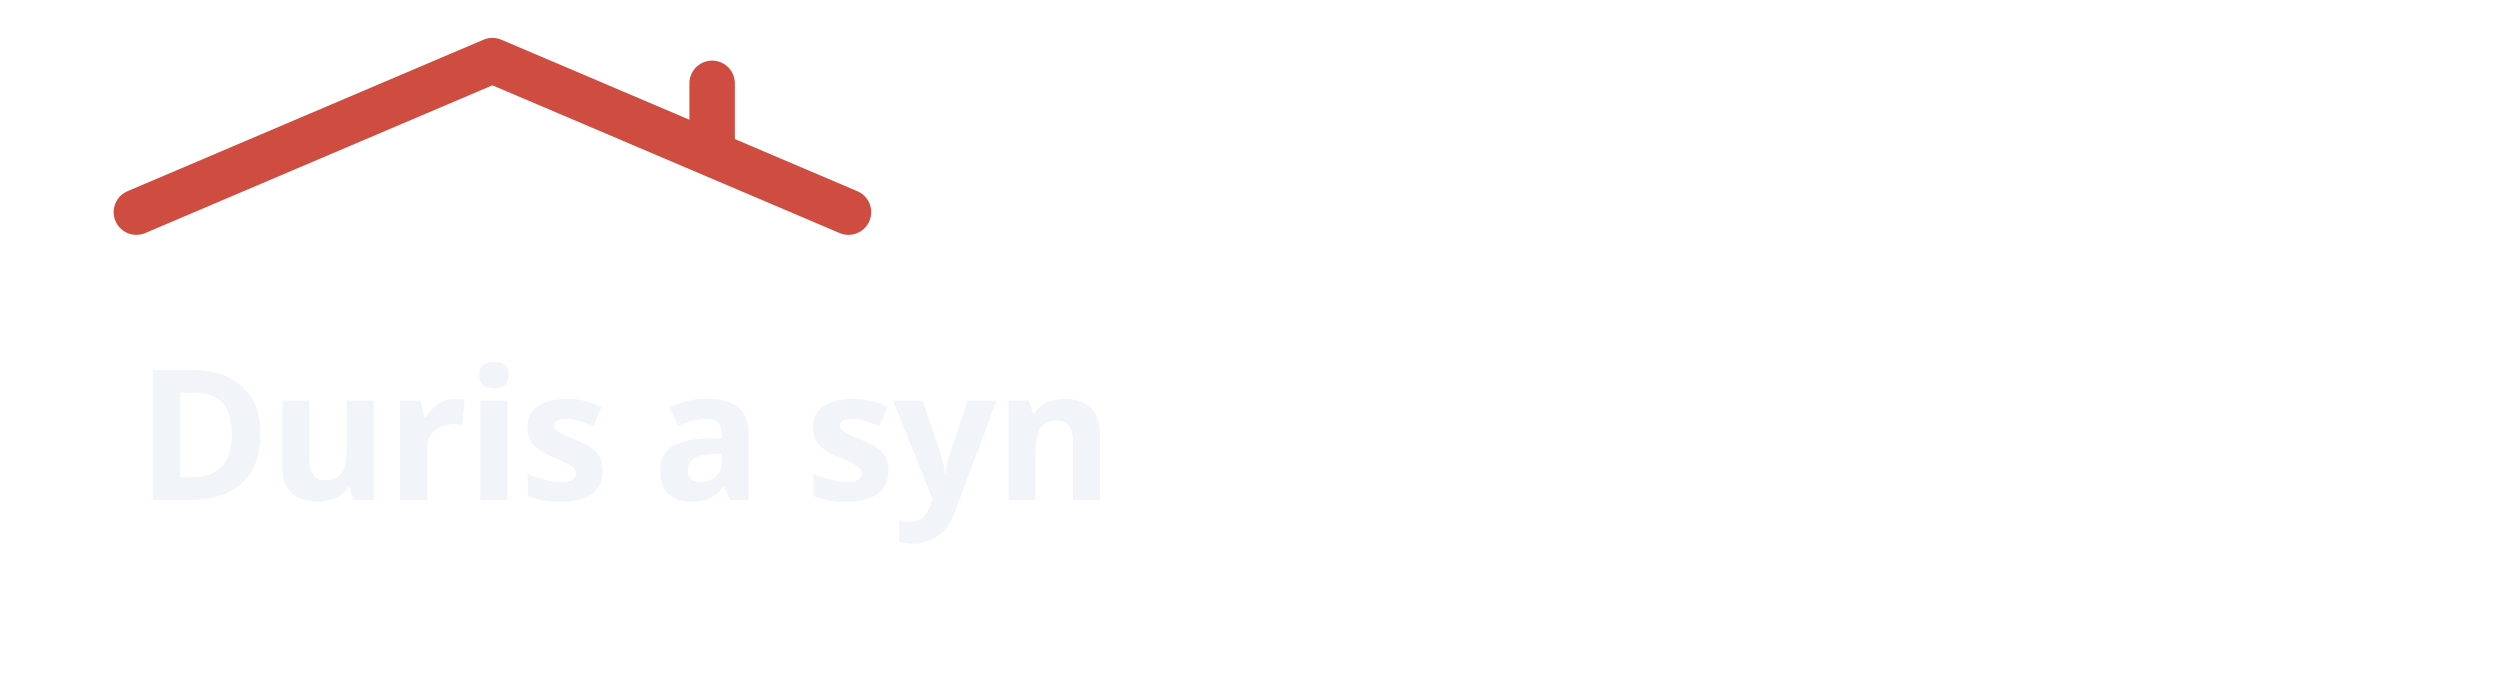
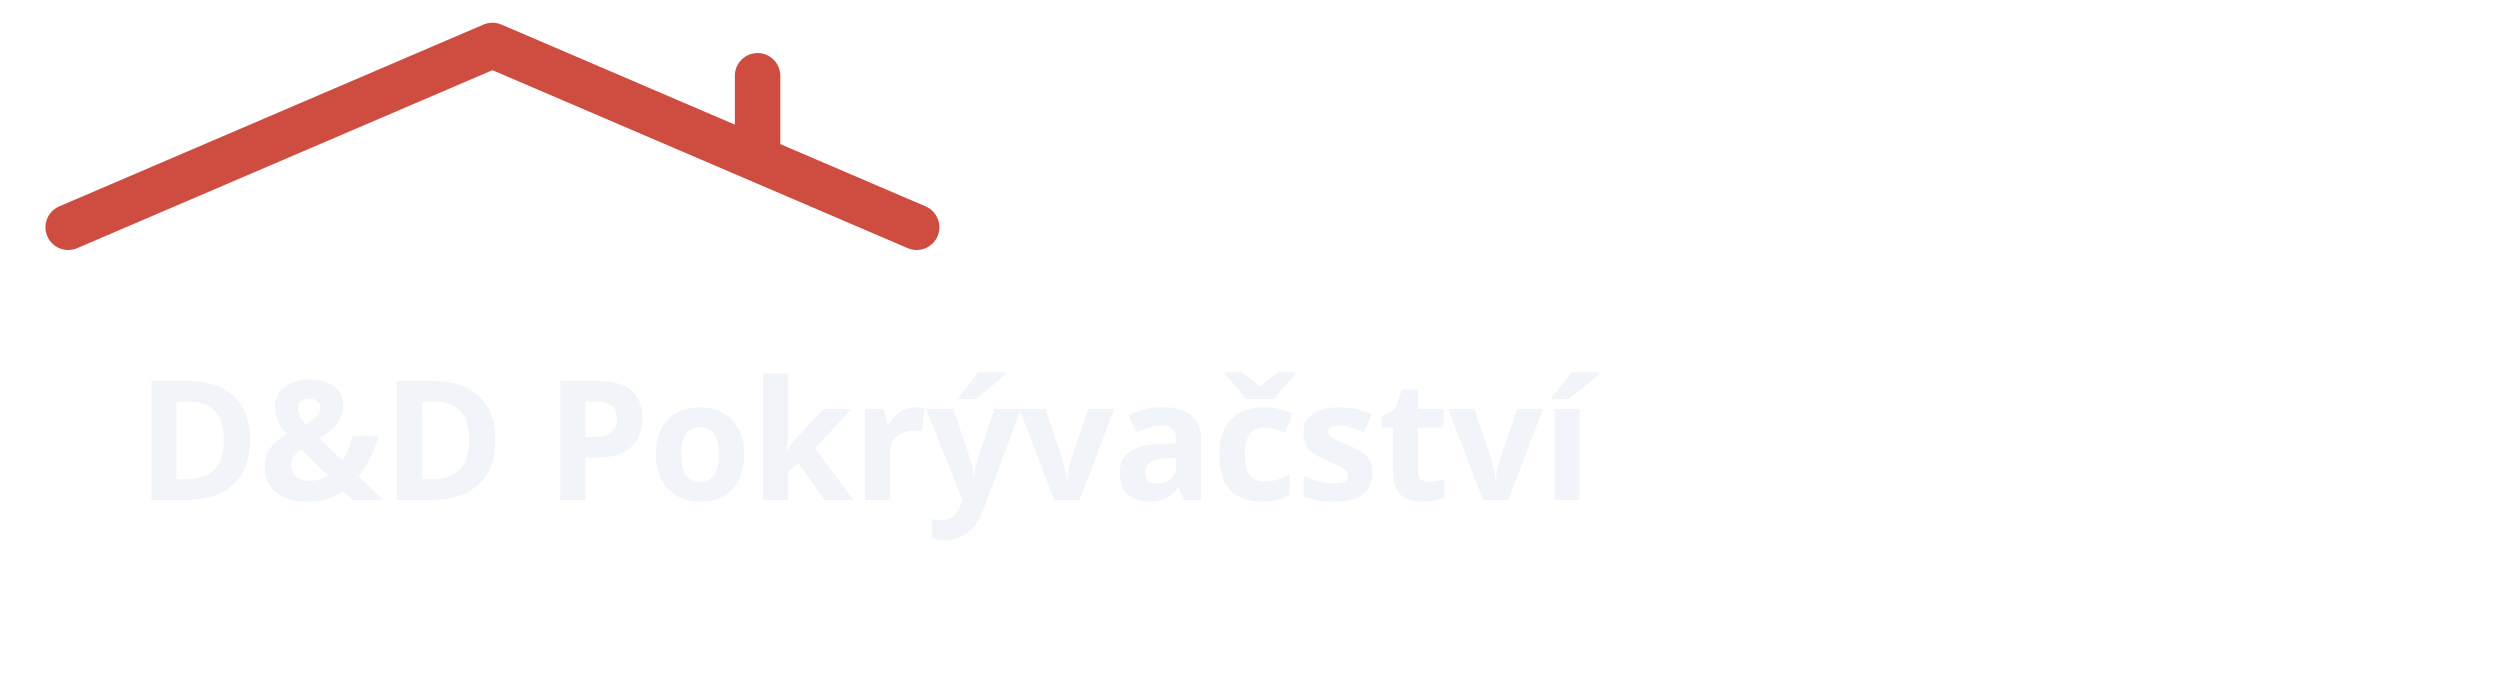
<svg xmlns="http://www.w3.org/2000/svg" width="330" height="90" viewBox="0 0 330 90" fill="none" role="img" aria-labelledby="logoTitle logoDesc">
-   <path d="M18 28L65 8L112 28" stroke="#CF4C40" stroke-width="6" stroke-linecap="round" stroke-linejoin="round" />
-   <path d="M94 11V19" stroke="#CF4C40" stroke-width="6" stroke-linecap="round" />
-   <text x="18" y="66" fill="#F1F4F8" font-family="Manrope, 'Segoe UI', sans-serif" font-size="24" font-weight="800" letter-spacing="-0.3">
-     Duris a syn
+   <path d="M9 30L65 6L121 30" stroke="#CF4C40" stroke-width="6" stroke-linecap="round" stroke-linejoin="round" />
+   <path d="M100 10V20" stroke="#CF4C40" stroke-width="6" stroke-linecap="round" />
+   <text x="18" y="66" fill="#F1F4F8" font-family="'Plus Jakarta Sans', 'Segoe UI', sans-serif" font-size="22" font-weight="800" letter-spacing="-0.2">
+     D&amp;D Pokrývačství
  </text>
</svg>
